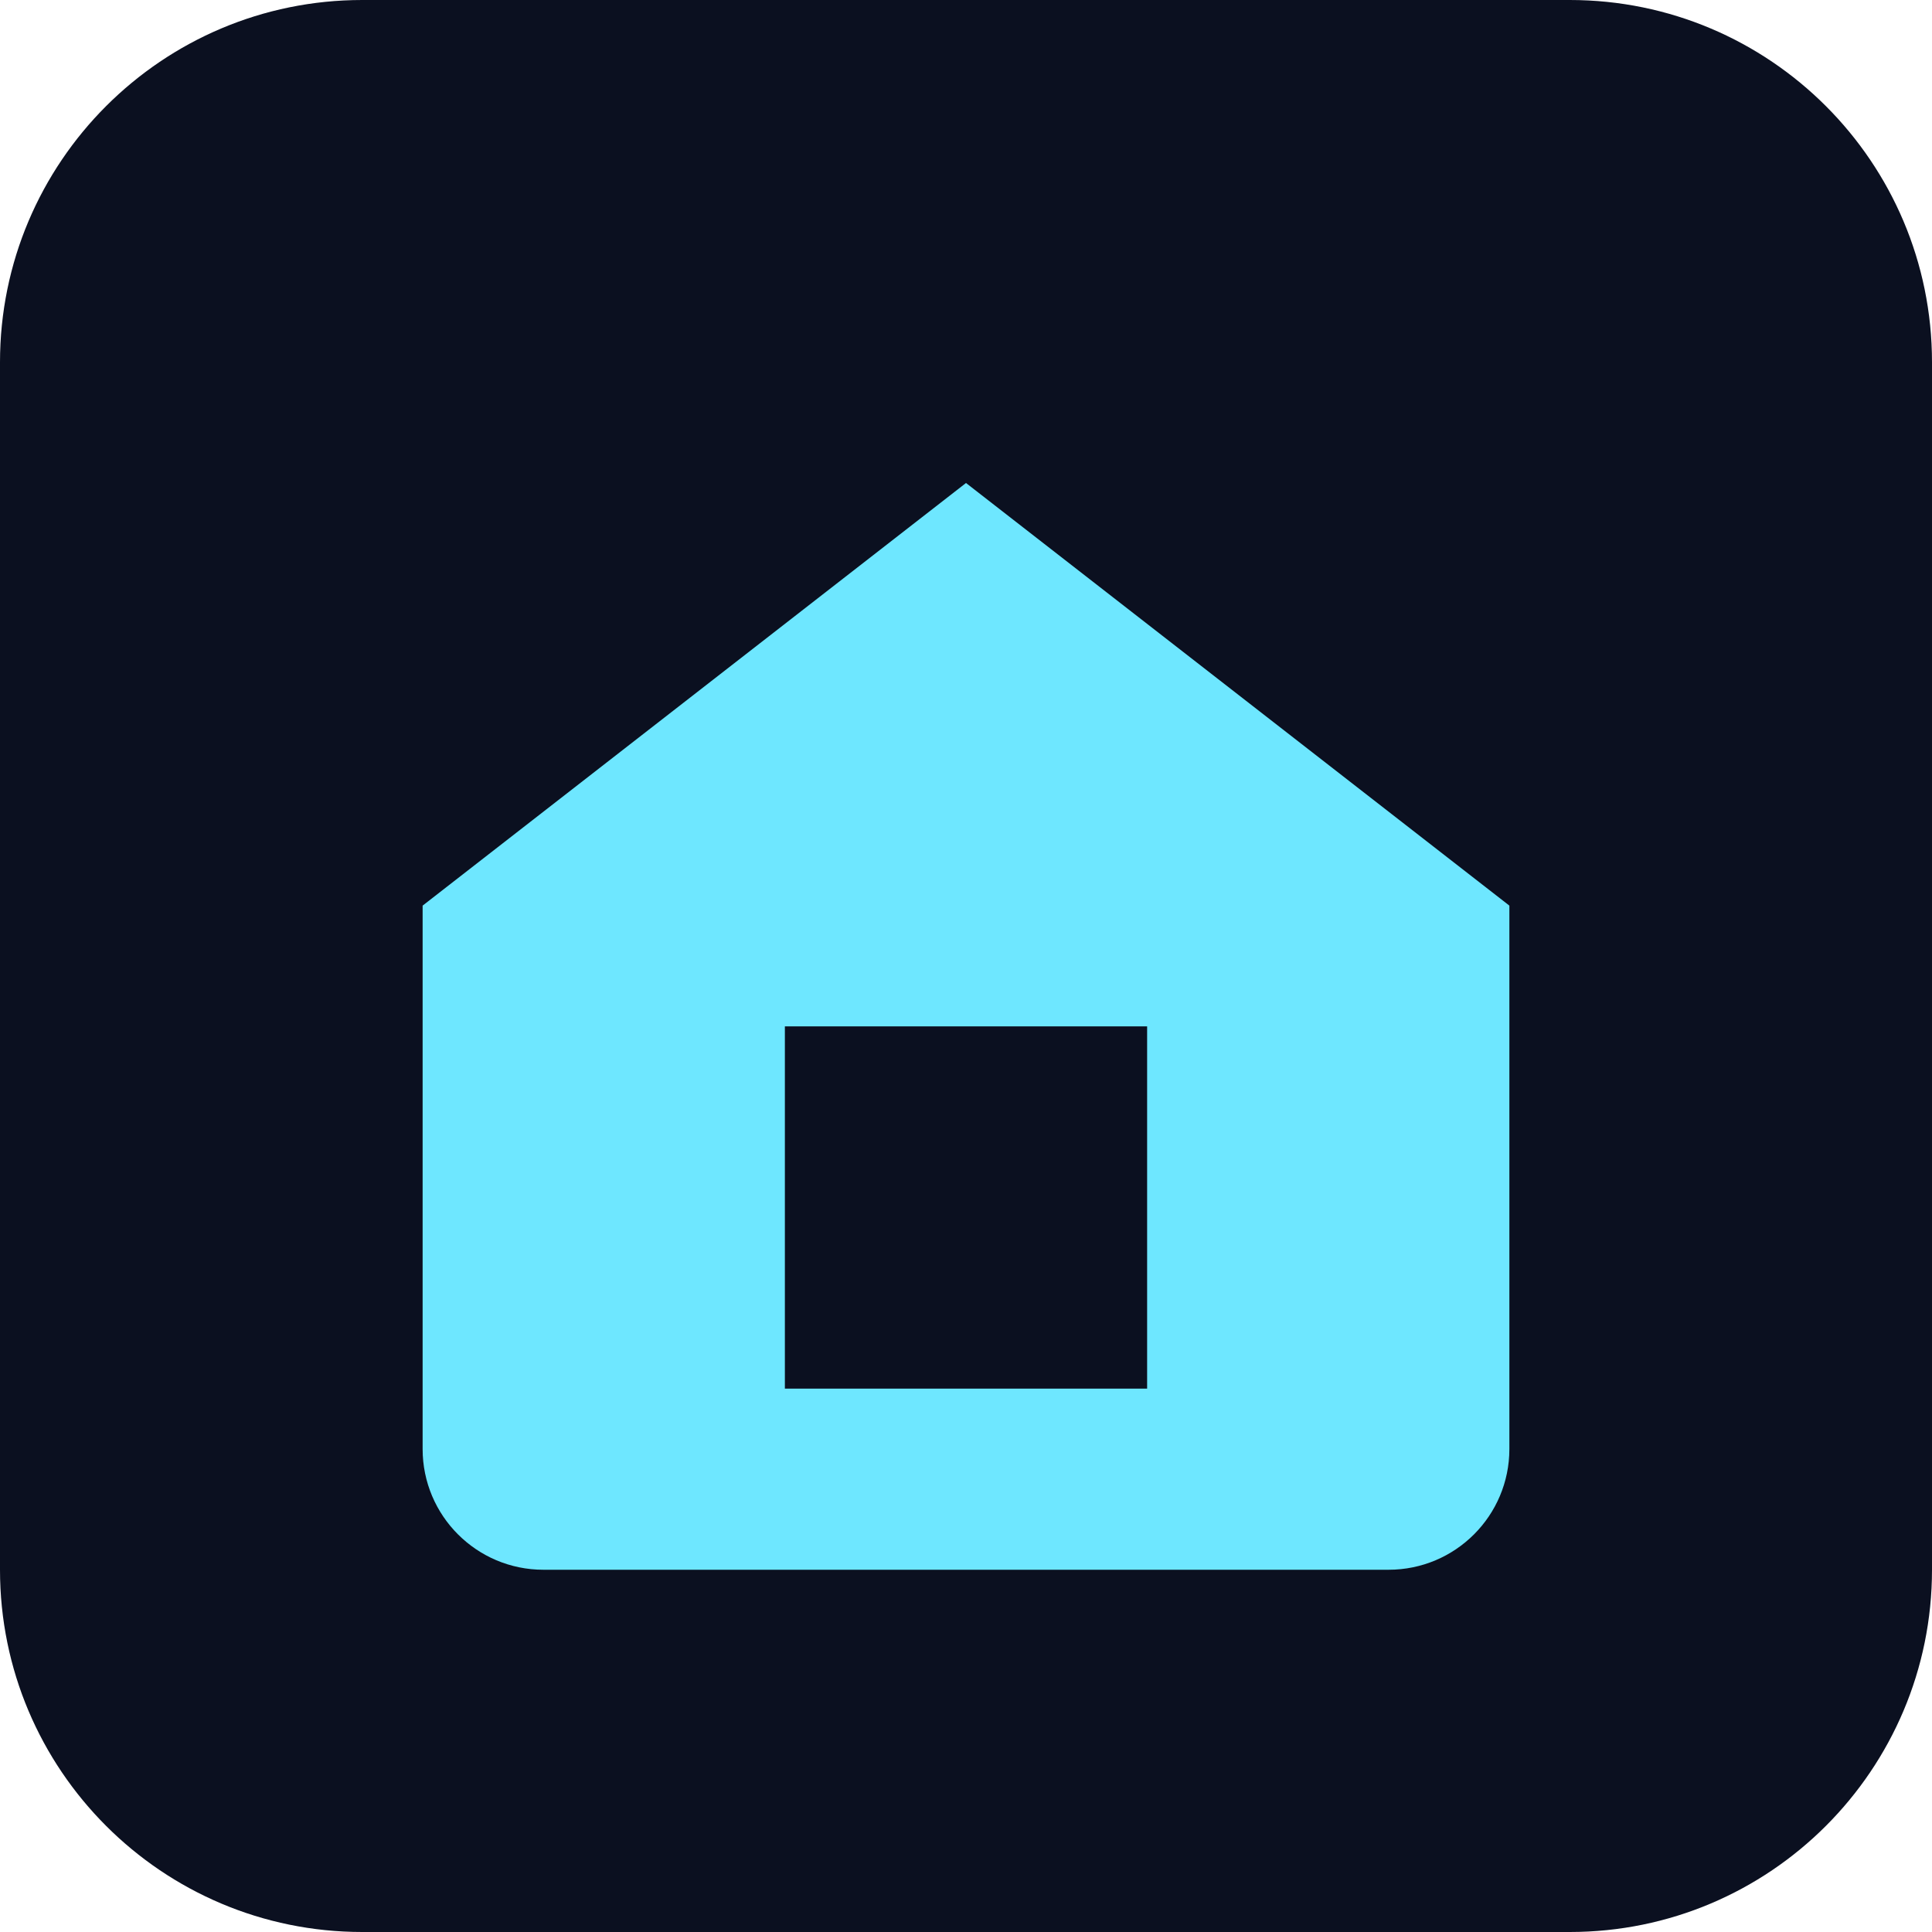
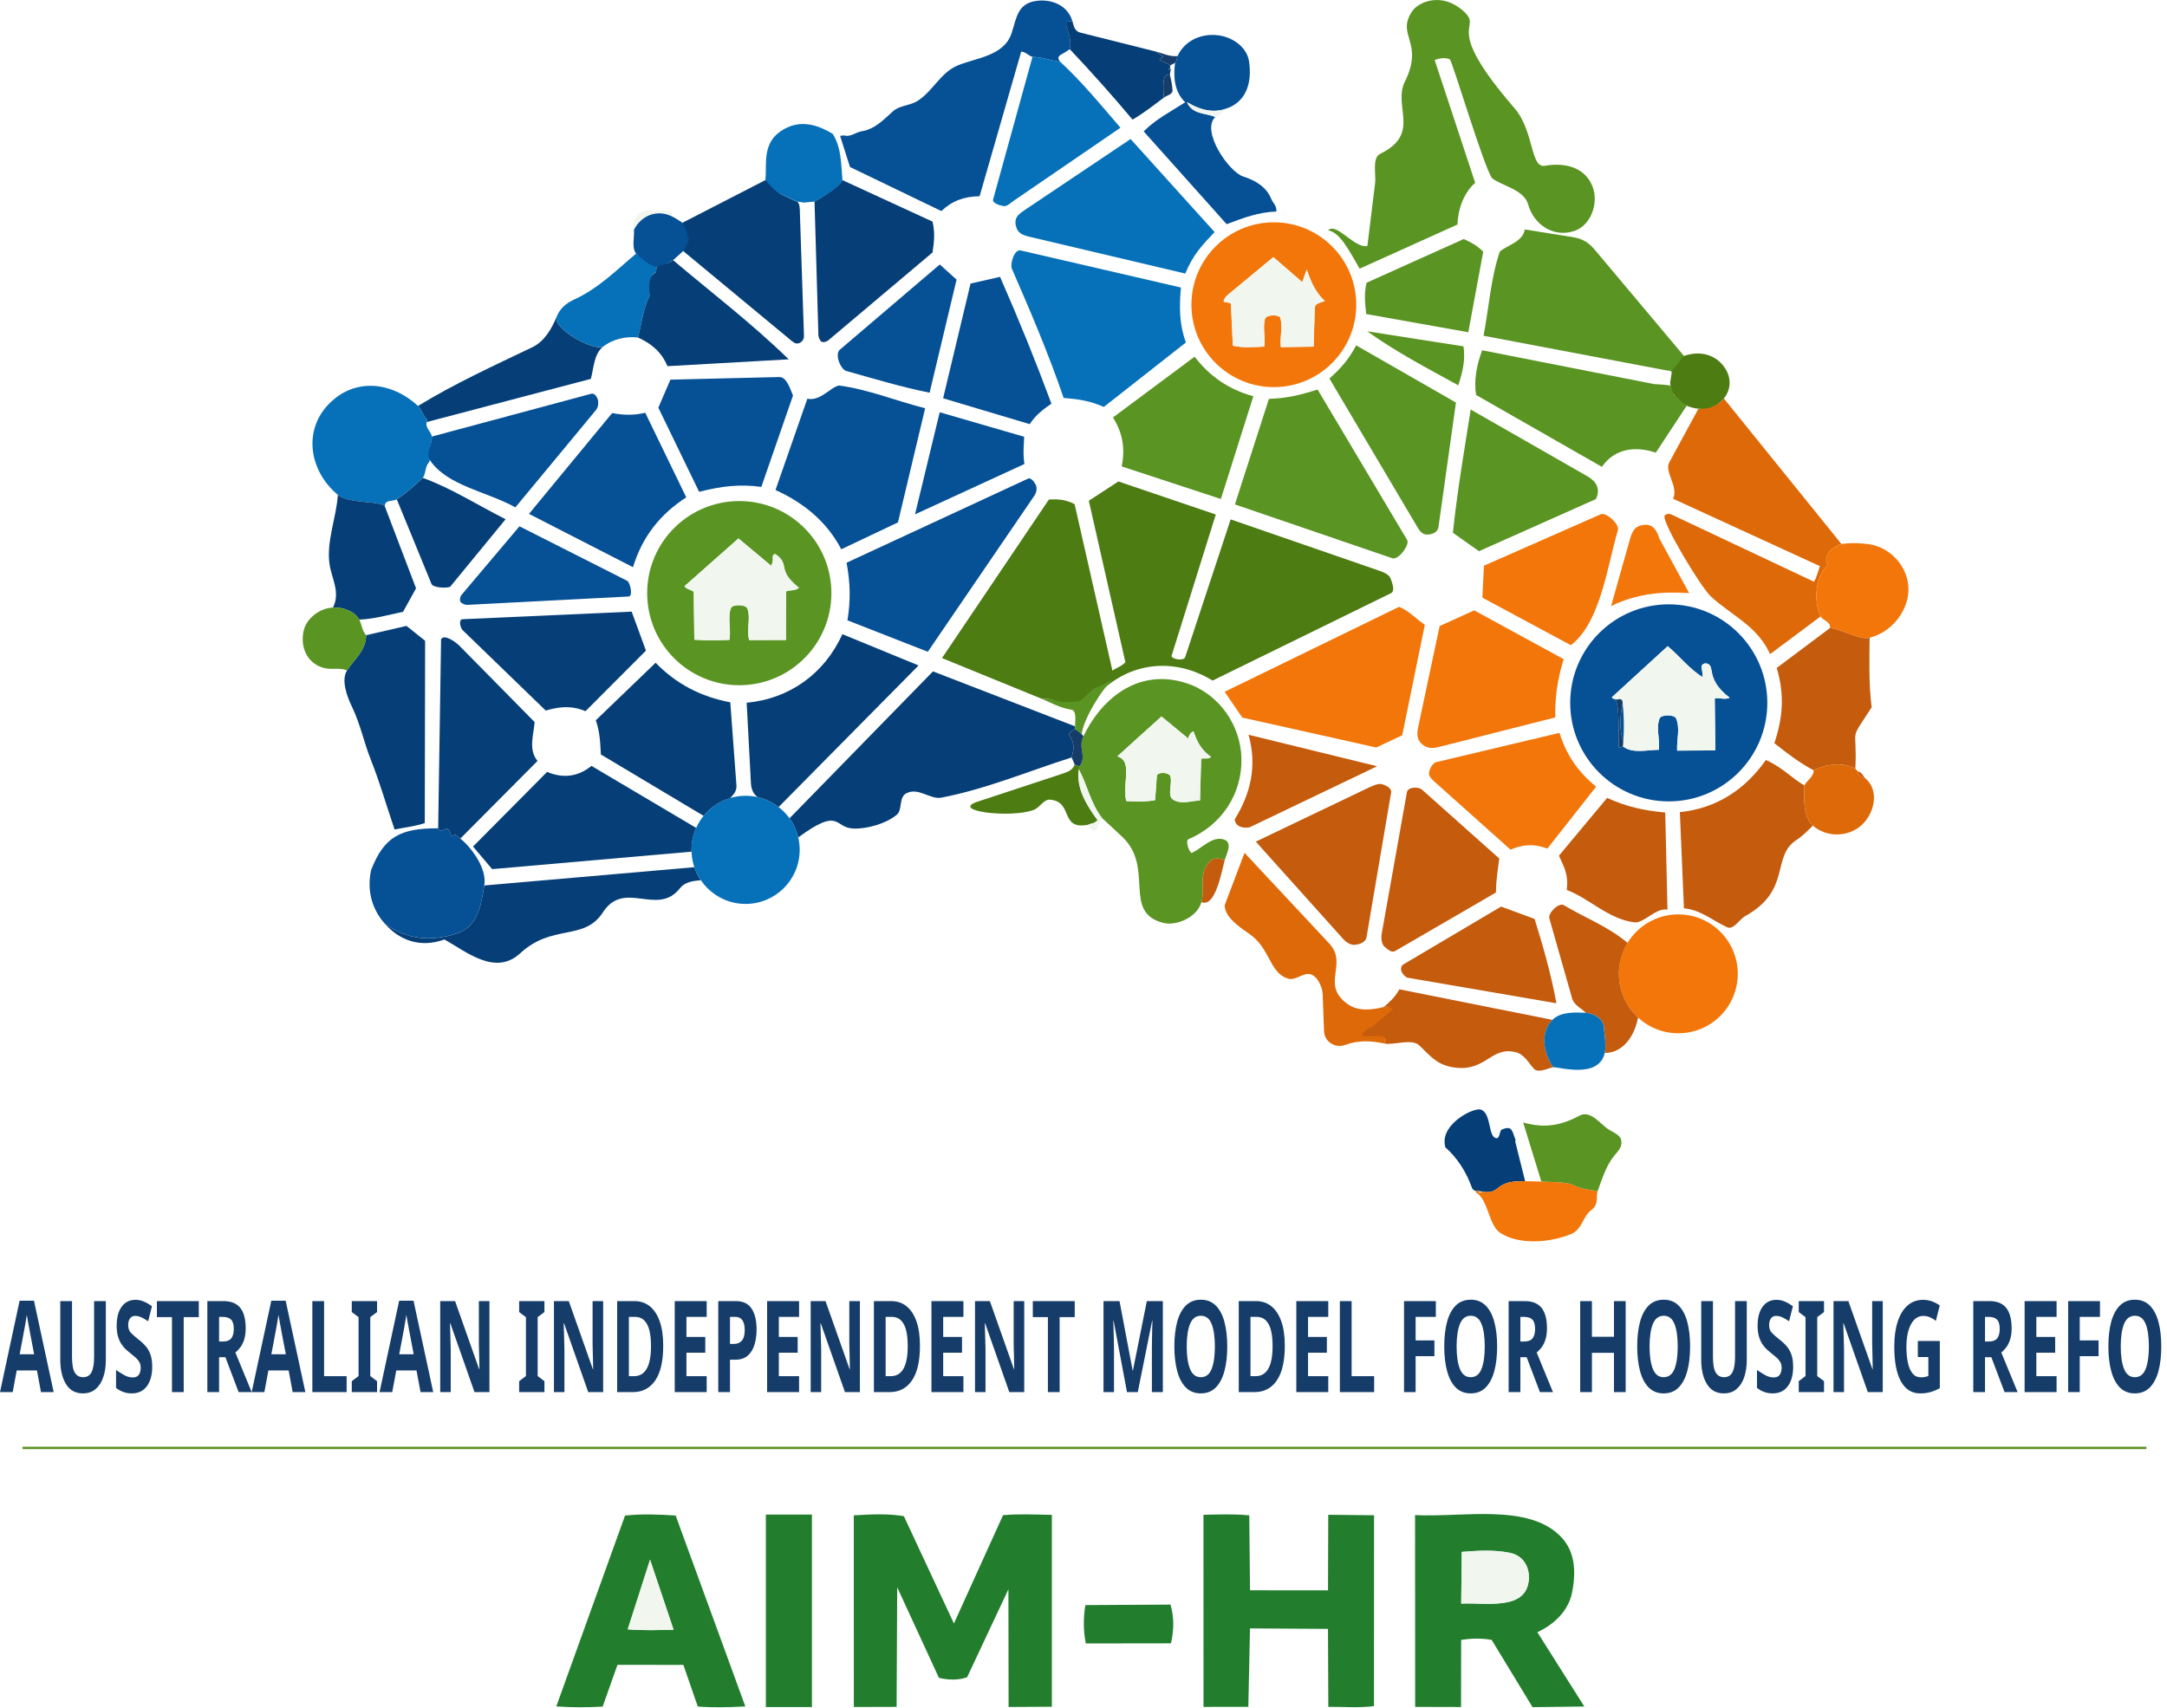
- <svg xmlns="http://www.w3.org/2000/svg" viewBox="0 0 64 64" role="img" aria-label="AIM-HR">
-   <rect width="64" height="64" rx="12" fill="#0b1020" />
-   <path d="M14 30L32 16l18 14v18a4 4 0 0 1-4 4H18a4 4 0 0 1-4-4V30z" fill="#6ee7ff" />
-   <path d="M26 46V34h12v12" fill="#0b1020" />
+ <svg xmlns="http://www.w3.org/2000/svg" id="Layer_2" data-name="Layer 2" viewBox="0 0 923.89 728.1">
+   <defs>
+     <style>
+       .cls-1 {
+         fill: #c45b0d;
+       }
+ 
+       .cls-2 {
+         fill: #065095;
+       }
+ 
+       .cls-3, .cls-4 {
+         fill: #163d69;
+       }
+ 
+       .cls-5 {
+         fill: #f1f6ef;
+       }
+ 
+       .cls-6 {
+         fill: #5a9423;
+       }
+ 
+       .cls-7 {
+         fill: #227e2d;
+       }
+ 
+       .cls-8 {
+         fill: #063f77;
+       }
+ 
+       .cls-9 {
+         fill: #fcfdfc;
+       }
+ 
+       .cls-10 {
+         fill: #0671b9;
+       }
+ 
+       .cls-11 {
+         fill: #4d7c13;
+       }
+ 
+       .cls-12 {
+         fill: #de6908;
+       }
+ 
+       .cls-13 {
+         fill: #f27609;
+       }
+ 
+       .cls-4 {
+         font-family: Poppins-SemiBold, Poppins;
+         font-size: 54.36px;
+         font-weight: 600;
+       }
+     </style>
+   </defs>
+   <g id="Layer_1-2" data-name="Layer 1">
+     <g>
+       <path class="cls-5" d="M286.1,92.12c-6.2-2.84-12.83-.13-15.83,5.95-.3-3.01.22-5.68,2.98-7.5,2.07-1.36,4.86-.87,7.99-.71l4.24.22c1.04.05.97.89.63,2.04Z" />
+       <g>
+         <g>
+           <path class="cls-6" d="M671.16,98.51c-8.78,2.93-17.21-2.64-19.65-11.34-1.8-6.4-11.26-7.92-15.34-11.15-3.35-4.13-17.09-50.35-18.06-50.74-1.84-.74-3.92-.64-6.44.33l17.27,52.36c-4.9,4.17-7.42,11.54-7.55,17.78l-41.72,18.83c-4.16-7.16-8.33-15.61-13.43-16.32,3.45-3.75,11.42,7.99,16.75,6.61l3.3-26.94c.41-3.36-1.38-10.62,2.12-12.32,17.65-8.59,5.3-20.2,10.57-30.84,8.39-16.95-3.96-19.5,3.1-29.98,2.72-4.03,12.57-8.27,21.69-.2,9.43,8.33-10.14,4.47,21.95,41.58,8.32,9.63,6.75,25.59,12.85,24.54,8.68-1.49,17.12.52,20.41,8.86,2.64,6.71-.43,16.48-7.82,18.94Z" />
+           <path class="cls-12" d="M785.14,232.05c-3.01.59-8.63,4.81-5.8,8.69-5.38,5.37-6.28,15.27-3.11,22.13l-21.56,16.09c-5.4-12.02-16.54-16.56-25.14-24.48-4.5-4.15-21.08-31.91-19.85-34.5.29-.62,1.68-1.16,2.84-.61l60.83,28.69c1.26-1.88,1.6-3.97,2.54-6.63l-62.56-28.73c2.37-5.25-3.82-11.51-1.66-15.48l12.38-22.8c3.57-.46,8.63-1.25,10.9-4.5l50.18,62.13Z" />
+           <path class="cls-6" d="M522.13,366.91c-1.95-1.02-4.76-1.19-6.2.29-5.16,5.29-2.15,12.13-3.7,17.52-1.94,6.75-10.9,10.12-16,8.91-18.15-4.34-3.67-23.65-17.88-36.87l-8.43-7.84c-4.89-6.1-6.33-14.1-9.96-20.8l.19-1.25c3.46-4.42-.74-7.68,1.78-12.91,8.31-17.27,24.38-28.97,43.9-22.61,14.1,4.59,23.18,18.13,23.45,32.13.29,15.21-8.48,28.38-22.6,34.43-1.43.61.32,5.55,1.37,5.88,4.22-1.99,8.64-7.07,13.3-5.92s1.46,6.42.77,9.04ZM500.07,340.96c3.36,2.29,8.14.51,11.55.4l.49-17.76c1.49-.48,2.74.38,4.23-.79-4.16-2.92-5.91-6.3-7.4-10.69-.49-.68-2.34,1.52-2.26,2.9l-11.5-9.47-18.79,17c6.87,2.11,1.89,11.76,3.79,19.07,4.32.27,8.26.35,12.3-.37l.74-10.34c.12-1.74,5.06-1.7,5.73.1,1.06,2.84-1.45,8.21,1.13,9.96Z" />
+           <path class="cls-6" d="M670.13,101.05c4.62.74,7,2.13,10.11,5.83l37.71,44.93c-1.51.53-.4,5.62-2.94,4.35,1.54,3.06-.61,3.12-2,4.9.04-.73.07-1.54-.25-2.26-.38-.84-1.3-.66-2.48-.88l-77.76-14.73c2.27-12.22,3.14-24.82,6.9-35.85,2.76-2.66,9.87-4.11,10.66-9.49l20.06,3.21Z" />
+           <path class="cls-1" d="M769.3,334.99c-.22,4.82-.68,13.38,3.58,17.1-2.14,2.19-4.41,4.48-7.01,6.16-10.87,7.05-1.78,21.45-22.05,32.57-1.9,1.04-4.84,5.83-7.37,4.67-6.3-2.87-11.36-7.52-18.51-8.11l-1.74-41.03c15.69-1.63,27.8-9.64,36.67-22.25,6.75,2.98,11.03,7.7,16.43,10.88Z" />
+           <path class="cls-1" d="M797.1,271.97c-.08,9.72-.41,19.57.87,29.67-10.17,15.77-5.99,7.14-6.96,26.15-5.38-2.93-12.31-1.93-17.83.68-5.7-3.01-11.05-7.05-16.69-11.52,3.65-11.02,4.42-20.58,1.01-32.1l22.68-17c4.62.2,12.52,5.21,16.92,4.13Z" />
+           <path class="cls-12" d="M595.35,428.85c5.66,4.19,6.31,1.56,10.81,5.9-4.71,4.9-10.46,1.98-16.53,4.09l16.88,2.31c-9.07,2.87-13.34-1.79-21.89-1.53-1.03.03-2.76,2.41-2.96,2.17-.71-.89,12.37-2.82,8.45,3.22-5.45-1.18-10.86-1.49-16.49.58-4.4,1.62-8.96-1.31-9.12-5.83l-.59-15.78c-.12-3.32-2.62-8.76-6.27-8.62-3.08.12-5.54,2.9-8.54,1.96-8.06-2.52-7.32-12.77-16.51-19.09-3.77-2.6-10.46-7.05-10.45-12.17l8.46-22.36,36.07,38.62c8.29,8.88-3.77,17.31,7.71,25.76,4.56,3.36,10.48,2.67,15.77,1.33" />
+           <path class="cls-1" d="M593.97,430.37c-1.24-.33-1.08-1.46-4.03-.9,2.3-2.01,4.68-3.93,6.69-7.57l65.25,13.04c-5.46,5.61-3.74,14.14.31,20.2-2.01.29-6.14,2.6-8.1.77-2.44-2.65-4.21-6.25-7.78-7.16-10.96-2.8-12.85,8.99-27.32,6.32-6.54-1.21-9.17-4.72-13.88-9.25-3.2-3.08-11,.05-14.99-.81,3.92-6.04-11.28-.99-9.05-4.37.17-.26,2.77-2.56,3.8-2.59" />
+           <path class="cls-1" d="M589.71,434.99c4.28-1.86,7.71-3.81,11.29-6.14" />
+           <path class="cls-13" d="M785.14,232.05c3.17-.62,7.34-.48,11.13-.05,9.94,1.11,17.92,10.37,17.37,20.28-.48,8.69-7.33,17.42-16.54,19.69-4.4,1.08-12.3-3.92-16.92-4.13.55-2.7-3.34-3.42-3.94-4.97-3.17-6.85-2.27-16.75,3.11-22.13-2.84-3.89,2.79-8.1,5.8-8.69Z" />
+           <path class="cls-12" d="M791,327.79c.24.32.89.84,1.02,1.22.51,1.53,1.6,2.76,3.3,2.96,6.1,5.15,3.87,15.09-1.82,20.08s-14.74,5.16-20.62.04c-4.26-3.72-3.8-12.28-3.58-17.1.67-1.87,4.28-3.87,3.87-6.52,5.53-2.61,12.45-3.61,17.83-.68Z" />
+           <path class="cls-11" d="M460.16,326.88l-.19,1.25c-1.21,7.78,3.07,14.99,7.98,21.65-1.52,1.65-2.98,1.36-3.9,1.91-12.46,2.52-6.21-9.8-16.33-10.66-2.78-.24-4.36,3.41-7.11,4.41-9.88,3.6-35.81.39-23.83-3.56l36.9-12.17c2.17-.72,3.85-1.73,4.48-3.65l2,.82Z" />
+           <path class="cls-11" d="M712.75,158.8c.21-1.6,2.37-3.13,3.25-4.48.66-1.01,1.19-2.25,1.94-2.51,5.53-1.96,11.47-1.32,15.75,2.99,9.83,10.21-1.47,23.88-14.57,18.22-1-.43-3.01-1.44-3.39-2.28-.3-.67-.96-1-1.38-1.61-2.02-3.01-.08,1.18-2.02-3.03l-.26-3.05" />
+           <path class="cls-5" d="M469.93,348.93c-1.18,1.18-1.36,2.84-2.22,4.78-.33.73-2.22.51-2.66-.05-.38-.48-.65-1.2-1-1.97.92-.55,2.38-.26,3.9-1.91-4.91-6.66-9.19-13.88-7.98-21.65,3.63,6.7,5.06,14.7,9.96,20.8Z" />
+           <path class="cls-1" d="M795.32,331.97c-1.69-.2-2.79-1.43-3.3-2.96,1.8.09,2.21,2.04,3.3,2.96Z" />
+           <path class="cls-11" d="M470.04,294.19l-1.73-1.28.05-.8c3-3.33,4.88-3.18,5.92-6.15,1.66-1.14,3.64-1.64,5.53-3.54l-15.6-68.87,12.61-8.23,41.53,14.1-18.91,60.45c.53,1.32,5.27,2.14,5.87.32l19.38-58.69,62.93,21.75c2.29.79,4.67,1.71,5.28,3.52.49,1.47,2.12,5.23.13,6.2l-76.05,37.27c-15.61-9.58-33.75-8.17-46.94,3.94Z" />
+           <path class="cls-2" d="M753.49,299.74c0,23.21-18.81,42.02-42.02,42.02s-42.02-18.81-42.02-42.02,18.81-42.02,42.02-42.02,42.02,18.81,42.02,42.02ZM690.15,298.14l-1.65.83c2.17-1.09,1.52,17.81,1.67,19.83.79.06,1.33-.28,1.77-.49,4,3.18,10.36,1.5,15.35,1.43.34-4.93-1.28-9.66.3-13.4.7-1.67,6.24-1.67,6.99.02,1.84,4.16.22,9.15.46,13.75l16.29-.09-.26-22.13c2.23-.49,3.99.67,6.37-.31-10.9-8.39-5.64-13.86-9.99-14.65-.86-.16-2.08.55-2.03,1.49.05,1.1.57,2.12.45,4.35-5.47-3.41-9.3-8.45-14.85-13.21l-23.72,21.72c-.41.69,2.14,1.21,2.85.87Z" />
+           <path class="cls-13" d="M586.76,318.78l-57.14-12.77-7.5-11,74.38-36.23c4.27,1.77,6.82,4.82,10.97,7.67l-9.64,47.11-11.07,5.22Z" />
+           <path class="cls-6" d="M593.68,238.09l-67.18-22.97,14.49-45.01c7.53-.25,13.42-1.65,20.76-3.99l38.19,64.17c1.21,2.03-3.78,8.65-6.26,7.8Z" />
+           <path class="cls-13" d="M578.24,129.95c0,19.41-15.73,35.14-35.14,35.14s-35.14-15.73-35.14-35.14,15.73-35.14,35.14-35.14,35.14,15.73,35.14,35.14ZM546.09,148.04l13.96-.21.5-16.41c.06-2.04,2.4-2.39,4.28-3.02-3.89-3.68-5.84-7.95-7.72-13.45l-1.89,5.37-12.34-10.67-19.76,16.38c-.76.63-1.23,1.83-1.46,2.39s3.1.54,3.13,1.14l.83,17.87c4.31,1,8.95.57,13.34.4.69-4.01-.72-7.94.37-11.88.49-1.78,6.18-1.99,6.6-.23.99,4.23-.35,8.3.16,12.32Z" />
+           <path class="cls-6" d="M708.25,163.99c1.15.07,3.38.3,3.82.42,2.26,4.91.39,3.08,3.61,5.52,1.11,1.59,2.26,2.02,3.44,3.09l-13.18,20.02c-8.68-2.9-17.51-1.86-22.99,6.05l-53.64-30.66c-.96-6.35.24-12.75,2.61-19.05l73.26,14.41" />
+           <path class="cls-13" d="M613.1,318.64c-3.11.79-5.18.14-6.82-1.27-1.96-1.69-2.33-4.03-1.72-6.9l9.22-43.48,14.74-6.69,38.13,20.8c-2.58,8.53-3.74,16.02-3.56,24.85l-49.98,12.69Z" />
+           <path class="cls-6" d="M613.3,224.64c-.39,2.79-3.25,3.29-4.78,3.34-2,.07-3.13-1.34-4.32-3.35l-37.41-63.2c4.92-4.39,8.35-8.27,11.4-14.15l42.55,24.4-7.44,52.97Z" />
+           <path class="cls-6" d="M520.51,212.79l-42.29-13.87c1.54-7.72.49-14.16-3.71-20.89l34.81-25.92c6.4,8.34,14.4,13.95,25.04,16.88l-13.84,43.81Z" />
+           <path class="cls-13" d="M659.72,361.88c-5.85-2.18-10.38-1.8-15.72.46l-32.34-28.92c-1.33-1.19-2.56-2.42-2.41-3.81.14-1.28,1.24-4.15,3.19-4.61l52.41-12.46c3.14,9.64,7.8,16.48,15.65,22.94l-20.79,26.41Z" />
+           <path class="cls-1" d="M582.62,399.61c-.45,2.67-3.69,3.21-5.15,3.32-1.56.11-3.39-.9-4.85-2.53l-37.22-41.48,48.54-23.22c1.76-.84,3.83-1.63,5.23-1.28,1.22.3,4.27,1.55,3.92,3.59l-10.47,61.61Z" />
+           <path class="cls-6" d="M680.43,212.83l-49.88,22.23-11.11-7.85c1.87-17.91,4.76-34.59,7.59-52.56l49.74,28.46c3.59,2.06,5.8,5.2,3.65,9.72Z" />
+           <path class="cls-1" d="M637.77,380.62l-42.99,24.97c-1.59.92-3.37-1-4.32-1.69-1.38-1.01-1.74-3.7-1.37-5.75l10.75-60.33c.4-2.23,4.89-2.44,6.43-1.06l32.92,29.35c-.61,4.85-1.31,8.83-1.42,14.51Z" />
+           <circle class="cls-13" cx="715.54" cy="415.3" r="25.35" />
+           <path class="cls-13" d="M669.73,275.15l-37.72-20.27.66-13.63,49.86-21.96c2.39-.81,7.74,4.07,7.3,6.6-4.48,15.07-7.4,39.57-20.1,49.26Z" />
+           <path class="cls-1" d="M696.87,393.35c-11.05-1.32-19.25-10.21-28.92-13.83.86-6.22-1.02-9.73-3.31-14.59l20.55-24.66c7.89,3.65,15.57,5.42,24.77,6.23l.96,41.43c-5-.9-9.96,5.82-14.05,5.42Z" />
+           <path class="cls-1" d="M663.58,427.86l-63.31-10.88c-1.21-.21-2.16-1.69-2.55-2.28-.49-.74-.72-2.64.59-3.41l41.67-24.67,14.29,5.28c3.61,11.7,6.84,22.72,9.31,35.96Z" />
+           <path class="cls-6" d="M625.99,141.69l-43.49-7.76c-.6-4.74-.94-8.93.12-13.35l41.42-18.64c3.24,1.44,5.72,2.81,8.33,5.38l-6.37,34.36Z" />
+           <path class="cls-1" d="M693.91,402.1c-6.3,10.32-4.43,23.66,4.47,31.85-1.49,7.78-6.18,14.98-14.19,15.12.72-3.12-.09-7.4-.35-10.94-.29-3.89-4.64-6.07-7.76-6.21-1.67-1.85-4.97-3.16-5.8-6.1l-9.74-34.23c-.62-2.19,4.07-6.84,6.2-5.56,9.11,5.45,18.84,9.06,27.18,16.07Z" />
+           <path class="cls-1" d="M587.14,326.77l-54.37,26.04c-2.94.61-6.1-.37-6.36-3.35,6.81-11.05,9.62-22.86,5.9-36.11l54.83,13.43Z" />
+           <path class="cls-13" d="M720.16,252.94c-11.75-.79-22.19.19-33.27,5.51l7.82-27.79c1.12-3.98,2.09-6.33,6.06-6.81,3.74-.45,5.5,1.94,6.71,5.86l12.68,23.23Z" />
+           <path class="cls-10" d="M676.06,431.92c3.12.14,7.47,2.32,7.76,6.21.26,3.54,1.07,7.82.35,10.94-2.61,11.32-19.93,5.77-21.99,6.07-4.05-6.06-5.77-14.59-.31-20.2,3.46-3.56,9.73-3.22,14.18-3.02Z" />
+           <path class="cls-6" d="M623.97,147.71c.81,6.07-.34,10.83-2.25,16.6-13.17-7.27-26.09-13.93-38.81-23.02l41.06,6.42Z" />
+           <path class="cls-1" d="M522.13,366.91c-1.33,5.03-4.04,20.29-9.9,17.82,1.55-5.4-1.46-12.23,3.7-17.52,1.44-1.48,4.24-1.32,6.2-.29Z" />
+           <circle class="cls-9" cx="547.1" cy="90.98" r="1.09" />
+           <path class="cls-5" d="M500.07,340.96c-2.58-1.75-.07-7.12-1.13-9.96-.67-1.8-5.6-1.84-5.73-.1l-.74,10.34c-4.05.71-7.98.64-12.3.37-1.9-7.31,3.07-16.96-3.79-19.07l18.79-17,11.5,9.47c-.08-1.38,1.78-3.58,2.26-2.9,1.49,4.39,3.24,7.78,7.4,10.69-1.49,1.16-2.74.31-4.23.79l-.49,17.76c-3.41.12-8.18,1.89-11.55-.4Z" />
+           <circle class="cls-9" cx="706.6" cy="440.48" r=".42" />
+           <path class="cls-5" d="M691.93,318.31l.17-2.33c.38-5.33.26-10.74-.28-16.08-.05-.53.02-1.27-.54-1.52-.31-.14-.88-.36-1.13-.24-.71.34-3.26-.18-2.85-.87l23.72-21.72c5.55,4.76,9.37,9.8,14.85,13.21.12-2.24-.4-3.25-.45-4.35-.05-.93,1.17-1.65,2.03-1.49,4.35.79-.92,6.26,9.99,14.65-2.38.98-4.14-.18-6.37.31l.26,22.13-16.29.09c-.24-4.59,1.37-9.59-.46-13.75-.75-1.69-6.29-1.68-6.99-.02-1.58,3.74.04,8.47-.3,13.4-4.99.06-11.34,1.74-15.35-1.43Z" />
+           <path class="cls-3" d="M691.82,299.9c-1.05,5.1-1.67,11.23.28,16.08l-.17,2.33c-.44.21-.98.55-1.77.49-.15-2.02.5-20.92-1.67-19.83l1.65-.83c.26-.12.83.1,1.13.24.57.25.49.99.54,1.52Z" />
+           <g>
+             <path class="cls-8" d="M458.33,309.73v1.2c-6.29,3.34,1.8,2.41-1.48,12.1-18.28,5.79-36.28,13.42-55.47,17.13-4.79.92-9.73-4.46-14.86-1.91-3.51,1.74-1.64,7.03-4.14,9.16-4.42,3.77-12.87,6.24-18.71,5.93-8.19-.44-5.42-9.36-23.36,3.8-.69-2.94-1.95-5.71-3.71-8.16l61.17-62.66,60.54,23.42Z" />
+             <path class="cls-2" d="M457.23,9.05c-6.23-.55.42,4.41-1.12,11.93-1.22.73-2.31,1.58-3.5,2.16-1.5.74-1.85,1.87-.56,3.24-4-.52-7.81-2.09-11.86-2.12-1.69-.49-2.87-2.15-4.8-2.26l-17.74,61.68c-6.64.12-11.71,1.95-16.3,6.33l-38.97-18.79-4.23-13.37c.48.25,1.24-.25,1.76-.09,2.7.8,4.97-1.37,7.34-1.75,5.56-.88,9.13-4.61,13.47-8.56,2.72-2.49,7.17-2.37,10.38-4.36,6.46-4,9.86-12.02,16.95-15.07,7.83-3.37,19.87-3.95,23.21-13.79,2.16-6.36,2.38-12.84,10.8-13.88,6.27-.78,13.18,1.86,15.17,8.73Z" />
+             <path class="cls-8" d="M326.32,76.79c3.31.86,3.95,4.98,7.54,6.45,1.95.8,4.23,2.17,5.82,2.67,1.42.44,1.31,3.54,1.36,5.16l1.73,52.15c.05,1.5-.83,2.54-1.87,3.03s-2.05.23-3.22-.74l-46.38-38.43c.41-1.6-.67-3.08,1.29-3.96-4.44-1.82-1.59-4.66-1.64-8.12l35.37-18.19Z" />
+             <path class="cls-8" d="M158.1,323.98c-2.94-7.31-4.37-15-8.18-22.88-1.92-3.99-4.58-11.09-1.97-15.17,3.22-5.03,8.11-8.51,8.13-15.04l17.21-3.97,7.96,6.35-.15,77.75c-4.43,1.45-8.24,1.8-12.88,2.71-3.59-10.45-6.29-20.19-10.13-29.73Z" />
+             <path class="cls-2" d="M524.11,45.82c-5.96,2.64-11.78,1.47-18.04-2.25,2.32,5.37,7.88,4.5,12.06,6.33-6.25,5.89,5.78,23.39,11.83,25.34,5.49,1.77,10.05,4.56,12.13,9.79.6,1.52,2.23,2.47,2.09,5.18-7.56.23-13.85,2.64-21.21,5.39l-35.38-39.58c5.39-5.32,11.25-8.24,17.72-12.4-4.74-4.56-5.08-10.93-4.32-16.89.69-.68.69-2,1.07-2.84,2.85-6.23,9.39-9.49,16.49-8.93,6.24.49,13.01,4.68,13.98,11.29,1.26,8.59-.94,16.32-8.42,19.57Z" />
+             <path class="cls-8" d="M296.04,369.82c.66,1.96,1.59,3.83,2.75,5.54-3.55.33-6.87.85-8.85,3.39-9.64,12.37-23.74-3.85-32.88,10.31-8.02,12.43-21.57,4.78-35.25,17.46-10.55,9.77-22.75-.47-32.31-5.87-10.3,3.7-19.05.44-25.43-6.72,9.18,6.69,19.49,7.84,30.89,4.09,8.96-2.95,10.18-12.57,11.52-20.4l89.56-7.8Z" />
+             <path class="cls-10" d="M178.23,173.11c.7.64,1.21,1.73,1.56,2.35.38.67.95,1.84,1.47,2.56.58.8,1.07.68.67,1.97-.74,2.39,1.9,4.16,2.19,6.18.1,2.92-1.82,6.33-.99,8.91.28.89.08,1.81-.55,2.5-1.3,1.44-1.13,4.99-2.38,6.2-3.44,3.32-7.05,6.56-11.06,9.16-1.58,1.03-5.16-.05-5.06,3.07-.96-2.51-15.38-1.07-20.07-4.99-12.06-10.08-14.86-27.13-4.04-38.5s26.55-10.09,38.24.59Z" />
+             <path class="cls-2" d="M186.81,353.24c.3.64.66,1.03,1.12,1.04.74.02,2.11-.99,2.84-.79,1.33.37,1.07,2.48,1.82,3.31.9-.81,1.41-.96,1.81-.65l1.86,1.48c4.56,3.61,11.47,12.68,10.22,19.98-1.34,7.84-2.56,17.46-11.52,20.4-11.4,3.75-21.71,2.6-30.89-4.09-5.62-6.31-7.69-14.39-5.85-22.86,5.47-14.2,12.53-17.9,28.6-17.82Z" />
+             <circle class="cls-10" cx="317.88" cy="362.43" r="23.06" />
+             <path class="cls-8" d="M164.1,216.01l13.28,34.89-5.55,10.02c-6.49,1.36-12.52,3.1-18.67,3.33-1.94-3.56-6.98-5.36-11.18-5.18,3.24-6.53-.59-12.29-1.49-18.5-1.41-9.75,2.98-19.99,3.54-29.55,4.68,3.91,19.11,2.48,20.07,4.99Z" />
+             <path class="cls-8" d="M256.99,147.97c-3.7,2.99-3.8,8.74-5.08,13.6l-69.97,18.42c.4-1.29-.09-1.17-.67-1.97-.52-.72-1.09-1.89-1.47-2.56-.35-.62-.86-1.71-1.56-2.35,15.45-9.46,32.04-17.04,48.76-25.05,5.19-2.49,8.31-8.07,10.23-12.8-.94,5.21,14.98,14.06,19.76,12.71Z" />
+             <path class="cls-10" d="M279.97,113.89l-.33,2.21c-3.58,1.36-1.2,7.08-2.59,9.84-2.82,5.62-3.49,11.86-5.02,17.99-5.12-.59-10.83.63-15.04,4.03-4.78,1.35-20.7-7.5-19.76-12.71,1.43-3.5,3.75-5.76,7.59-7.52,10.32-4.73,18.06-12.58,26.39-19.59,2.53,2.24,7.21,2.31,8.77,5.75Z" />
+             <path class="cls-8" d="M457.23,9.05c.46,1.59.79,4.21,3.24,4.82l32.47,8.16c.43.39,1.86,1.4,2.86,1.91.56.28-2.05,1.26-1.26,1.72,1.9,1.12,3.55,1.32,4.34,2.39v.84c-.91.41-.78,1.13.21,1.01l-.33,1.91c-4.02-.5-2.45,7.36-2.7,9.93-4.2,3.17-8.39,6.44-13.2,9.27-9.1-10.82-17.76-20.51-26.77-30.04,1.54-7.52-5.11-12.48,1.12-11.93Z" />
+             <path class="cls-10" d="M339.67,85.91c-1.59-.65-3.87-1.87-5.82-2.67-3.58-1.47-5.13-3.94-7.54-6.45.84-7.13-2.11-17.29,9.63-22.54,6.75-3.01,13.49-.57,19.12,2.85,3.74,6.18,3.5,12.73,4.12,19.72-2.02,3.96-7.55,6.52-11.91,9.15l-4.52.43" />
+             <path class="cls-6" d="M141.99,259.07c4.2-.19,9.24,1.61,11.18,5.18,1.13,2.08,1.19,4.82,2.92,6.64-.02,6.53-4.92,10.01-8.13,15.04-3.18-1.44-6.86-.01-10.62-1.28-6.57-2.22-9.44-8.82-7.86-15.76,1.11-4.88,6.52-9.55,12.51-9.81Z" />
+             <path class="cls-2" d="M286.98,110.94c-2.08,1.26-3.24,1.86-7.01,2.95-4.05-1.09-6.24-3.5-8.77-5.75-1.99-2.52-.65-7.22-.93-10.08,3-6.07,9.63-8.79,15.83-5.95,1.71.78,3.29,1.82,4.84,2.87,1.64,3.08,1.9,3.58,2.72,7.46-1.2,2.11-1.08,3.14-2.38,4.62" />
+             <path class="cls-3" d="M458.34,310.93c1.04.58,1.99,1.31,2.84,2.14l.77.89c-2.52,5.24,1.68,8.49-1.78,12.91l-2-.82c-.38-1.03-.82-2.04-1.32-3.02,3.28-9.69-4.81-8.76,1.49-12.1Z" />
+             <path class="cls-5" d="M524.11,45.82c-2.09.91-3.66,3.39-5.98,4.08-4.17-1.83-9.74-.95-12.06-6.33,6.26,3.72,12.08,4.89,18.04,2.25Z" />
+             <path class="cls-3" d="M502.07,23.89c-.38.83-.38,2.16-1.07,2.84-.55.54-1.62.64-2.1,1.33-.8-1.07-2.44-1.27-4.34-2.39-.79-.47,1.82-1.44,1.26-1.72-1-.51-2.44-1.53-2.86-1.91,3.01.76,5.88,2.25,9.12,1.86Z" />
+             <path class="cls-11" d="M461.03,299.93c-11.51,1.21-9.07-2.16-16.98-1.95l-42.44-17.34,45.57-67.6c4.06-.31,7.58.14,10.97,1.96l16.12,70.97c.38,2.57-2.83,3.71-13.25,13.96Z" />
+             <path class="cls-6" d="M354.46,252.95c0,21.69-17.58,39.27-39.27,39.27s-39.27-17.58-39.27-39.27,17.58-39.27,39.27-39.27,39.27,17.58,39.27,39.27ZM319.4,272.96l15.67-.03.03-20.69c1.92-.86,3.45-.02,5.55-1.55-9.69-7.82-3.64-9.51-9.64-14.11-1-.77-1.63.32-1.54,1.17.13,1.19,0,1.99-.65,3.54l-13.98-11.67-23.01,20.36c.99,1.47,2.6,1.35,3.94,2.38l.26,20.44c5.17.35,9.99.32,14.95.07.82-4.45-.85-9.44.63-13.51.63-1.73,6.27-1.65,6.98.08,1.65,3.99-.45,8.87.82,13.51Z" />
+             <path class="cls-10" d="M470.61,173.54c-6.19-2.72-11.02-3.32-17.14-3.84-6.42-18.87-14.22-37.1-22.05-55.06-.88-2.01.98-8.48,3.75-7.84l68.31,15.82c-.74,8.61-.7,15.62,2.11,23.45l-34.97,27.47Z" />
+             <path class="cls-2" d="M358.68,234.25c-6.1-11.64-15.77-19.7-28.05-25.28l13.58-38.94c5.57,1.21,9.88-4.98,13.51-5.63,12.58,1.68,23.97,6.48,36.71,9.71l-11.59,48.67-24.16,11.46Z" />
+             <path class="cls-2" d="M395.55,277.95l-34.24-13.4c1.36-8.37,1.26-15.9-.38-24.57l77.32-35.84c1.4-.65,2.7,1.54,3.18,2.32.7,1.13.73,2.94-.24,4.64l-45.63,66.86Z" />
+             <path class="cls-10" d="M505.35,116.66l-66.31-15.66c-3.38-.8-5.31-1.66-5.97-4.92-.71-3.54,1.38-4.88,4.4-6.91l44.55-29.88,35.82,39.68c-5.29,5.56-9.39,9.91-12.49,17.69Z" />
+             <path class="cls-8" d="M296.81,353.07c-1.41,3.18-2.09,6.65-1.97,10.13l-85.02,7.45-8.15-9.63,31.59-31.84c6.55,2.78,12.99,2.26,18.91-2.56l44.64,26.45Z" />
+             <path class="cls-8" d="M331.96,344.17c-2.63-2.03-5.67-3.47-8.91-4.21-1.85-1.25-2.77-3.4-2.9-5.98l-1.81-34.29c18.08-1.66,33.11-12.23,40.8-29.24l32.49,13.34-59.67,60.38Z" />
+             <path class="cls-8" d="M311.29,340.34c-4.45,1.33-8.4,3.97-11.32,7.58l-43.79-26.16c-.3-5.25-.43-9.63-2.16-14.59l25.5-24.53c8.79,9.07,19.31,14.48,31.83,16.87l2.64,35.53c.17,2.28-1.37,4.02-2.7,5.3Z" />
+             <path class="cls-2" d="M292.58,212.12c-11.26,7.22-18.86,17.04-22.7,29.77l-44.35-22.74,35.46-42.99c5.11.95,9.28.99,14.11-.13l17.49,36.09Z" />
+             <path class="cls-8" d="M196.26,357.63l-1.86-1.48c-.39-.31-.91-.16-1.81.65-.75-.83-.49-2.94-1.82-3.31-.72-.2-2.1.81-2.84.79-.46-.01-.82-.4-1.12-1.04l1.24-80.62c1.25-2.39,6.19,1.12,7.79,2.74l32.1,32.57c-.35,5.16-2.83,11.72,1.23,16.58l-32.9,33.11Z" />
+             <path class="cls-8" d="M359.19,76.82l38.38,17.68c1.09,4.53.75,8.54,0,13.17l-44.42,37.46c-1,.84-2.61.97-3.12.42-.42-.45-1.08-1.58-1.11-2.64l-1.65-56.93c4.35-2.63,9.89-5.52,11.91-9.15Z" />
+             <path class="cls-8" d="M249.63,303.29c-6.21-2.57-11.29-1.89-16.96-.26l-35.41-34.28c-.92-.89-1.97-4.59,0-4.68l72.05-3.23,6.09,16.62-25.77,25.83Z" />
+             <path class="cls-2" d="M324.57,207.65c-9.05-1.31-17.25-.27-26.5,2.08l-17.39-35.86,5.14-11.96,46.45-1.12c3.2-.08,4.7,5.4,5.83,7.86l-13.51,39Z" />
+             <path class="cls-2" d="M183.32,196.27c-2.06-3.04.93-6.39.81-10.1l67.99-18.26c1.58-.43,2.73,1.95,2.86,2.9.15,1.08.17,2.78-.91,4.08l-34.34,41.48c-12.24-6.8-29.01-9.16-36.41-20.09Z" />
+             <path class="cls-2" d="M439.02,180.88l-36.93-11.03,11.7-48.93,12.58-2.85c8.01,18.27,15.07,35.65,21.9,54.07-3.78,2.63-6.79,4.93-9.24,8.73Z" />
+             <path class="cls-10" d="M452.05,26.37c9.08,8.39,17.12,18.15,25.65,28.1l-45.23,30.96c-1.61,1.1-3.06,2.69-4.61,2.45-1.24-.19-4.92-1.13-4.45-2.82l16.78-60.81c4.05.03,7.86,1.6,11.86,2.12Z" />
+             <path class="cls-8" d="M286.98,110.94c16.1,13.67,32.93,26.4,49.29,42.3l-51.7,2.92c-2.75-6.5-7.26-9.76-12.55-12.22,1.53-6.13,2.2-12.37,5.02-17.99-.25-2.33-1.13-7.87,2.59-9.84l.33-2.21c2.17-1.38,4.44-1.09,7.01-2.95Z" />
+             <path class="cls-2" d="M396.33,167.48c-12.55-2.56-23.53-5.92-35.5-9.27-2.52-.71-5.01-7.16-2.8-9.05l42.64-36.37,7.16,6.45-11.5,48.24Z" />
+             <path class="cls-2" d="M268.07,254.38l-68.8,3.57c-1.09.06-2.24-.66-2.7-.99-.62-.44-.61-2.3.17-3.23l24.73-29.28,45.85,23.2c1.46.74,2.58,6.63.75,6.73Z" />
+             <path class="cls-8" d="M180.22,203.77c12.21,4.43,23.36,11.61,35.34,17.66l-23.66,28.83c-1.81.68-7.27.39-7.95-1.27l-14.78-36.05c4-2.61,7.61-5.85,11.06-9.16Z" />
+             <path class="cls-2" d="M436.76,197.88l-46.65,21.47,10.53-43.54,36,10.45c-.11,3.88-.59,7.07.12,11.62Z" />
+             <path class="cls-6" d="M468.31,292.92l6.2-3.28c-5.07,4.65-12.63,17.18-13.33,23.44-.85-.83-1.8-1.55-2.84-2.14v-1.2c-.02-1.87.88-6.69-1.6-7.09-5.19-.83-8.72-3.05-12.69-4.67,7.91-.2,4.42,2.3,15.92,1.09,3.05-1.42,4.72-5.36,8.34-6.15Z" />
+             <path class="cls-3" d="M498.78,31.81c.43,2.03.98,3.99,1.12,6.59.11,1.93-2.21,2.12-3.83,3.34.26-2.57-1.32-10.43,2.7-9.93Z" />
+             <path class="cls-3" d="M499.11,29.9c-.99.12-1.12-.59-.21-1.01,0,.33.26.68.21,1.01Z" />
+             <path class="cls-5" d="M319.4,272.96c-1.27-4.64.83-9.52-.82-13.51-.72-1.73-6.35-1.82-6.98-.08-1.48,4.07.19,9.06-.63,13.51-4.96.26-9.77.28-14.95-.07l-.26-20.44c-1.34-1.03-2.94-.91-3.94-2.38l23.01-20.36,13.98,11.67c.65-1.56.78-2.35.65-3.54-.09-.85.53-1.94,1.54-1.17,6,4.6-.05,6.29,9.64,14.11-2.1,1.53-3.63.69-5.55,1.55l-.03,20.69-15.67.03Z" />
+           </g>
+           <path class="cls-5" d="M546.09,148.04c-.51-4.02.83-8.09-.16-12.32-.41-1.76-6.1-1.55-6.6.23-1.09,3.93.33,7.87-.37,11.88-4.39.17-9.03.61-13.34-.4l-.83-17.87c-.03-.6-3.35-.59-3.13-1.14s.69-1.75,1.46-2.39l19.76-16.38,12.34,10.67,1.89-5.37c1.88,5.51,3.82,9.78,7.72,13.45-1.89.63-4.22.98-4.28,3.02l-.5,16.41-13.96.21Z" />
+           <path class="cls-2" d="M692.1,315.98c-1.95-4.85-1.33-10.99-.28-16.08.54,5.34.66,10.75.28,16.08Z" />
+         </g>
+         <g>
+           <path class="cls-8" d="M646.1,485.98c.12.27-.12.71-.05,1l4.18,16.73c-13.96-.35-9.71,5.75-18.21,4.49-1.17-.4-3.74.34-4.48-1.72-2.45-6.83-6.27-12.72-11.43-17.31.06-.35-.08-.78-.13-1.14-1.36-8.95,12.39-15.85,15.37-14.83,4.72,1.61,2.91,12.11,6.79,12.19,1.34.03,1.15-3.35,2.16-3.7,1.46-.51,3.24-1.23,4.21.29.69,1.08,1.01,2.67,1.6,4Z" />
+           <path class="cls-13" d="M650.24,503.72l6.91.17c19.73.49,8.65,2.02,24.01,4.05-.93,2.49.81,5.64-3.02,8.38-3,2.15-3.73,8.02-8.11,9.86-8.76,3.69-22.13,4.97-30.41-.4-5.14-3.34-5.01-14.67-10.64-17.4,2.7-2.48.06,1.48,3.05-.17-1.02-.47,1.01.34,0,0,8.5,1.26,4.25-4.84,18.21-4.49Z" />
+           <path class="cls-6" d="M681.15,507.94c-15.36-2.03-4.28-3.55-24.01-4.05l-7.74-25.19c10.06,2.78,16.65.92,24.25-3.01,4.41-2.28,8.76,3.7,11.73,5.67,2.72,1.81,5.53,2.58,5.88,5.2.37,2.8-1.52,4.4-3.24,6.57-3.38,4.27-5.03,9.86-6.87,14.8Z" />
+         </g>
+       </g>
+       <g>
+         <rect class="cls-6" x="9.6" y="616.98" width="905.5" height="1" />
+         <g>
+           <path class="cls-7" d="M430.01,727.95l-.08-50.17-17.61,37.51c-3.87,1.3-7.73,1.22-12.01.25l-17.79-38.62-.25,50.99-18.24.05-.02-81.72c7.45-.44,14.33-.83,21.35.34l21.34,45.77,20.94-46.18c6.95-.63,13.4-.27,20.81-.14v81.82s-18.43.11-18.43.11Z" />
+           <path class="cls-7" d="M653.39,728.03l-17.43-28.69c-4.46-.73-8.44-.7-13,.04l-.05,28.59-19.56-.05-.05-81.8c20.11,1.1,48.49-5.24,62.33,9.39,5.92,6.26,6.41,14.87,4.57,23.83-1.39,6.79-6.51,12.88-14.75,16.74l20.02,31.68-22.07.27ZM651.82,673.3c.27-5.02-2.35-9.89-7.99-11.06-6.68-1.38-13.53-.97-20.61-.41l-.24,22.04c10.46-.56,28.09,3.29,28.84-10.57Z" />
+           <path class="cls-7" d="M585.79,727.59c-6.74.87-12.88.21-19.46.35l-.15-33.28-33.25-.21-.71,33.44-19.11.03-.02-81.92c6.72-.13,12.86-.42,19.53.25l.32,31.94,33.25.03.11-32.22,19.52.19-.03,81.4Z" />
+           <path class="cls-7" d="M291.35,710.02l-28.09-.04-6.32,17.82c-6.77.37-13.04.4-19.77-.08l29.31-81.39c7.32-.78,14.03-.49,21.58-.02l29.71,81.42c-6.82.36-13.41.57-20.27.04l-6.15-17.77ZM287.17,695l-10.02-29.83-9.52,29.68c7,.55,12.83.33,19.54.16Z" />
+           <rect class="cls-7" x="326.52" y="645.9" width="19.64" height="82.09" />
+           <path class="cls-7" d="M499.23,700.81l-36.3.05c-1.05-5.25-1.12-10.69-.19-16.35l36.3-.21c1.51,5.24,1.57,10.58.19,16.51Z" />
+           <path class="cls-5" d="M651.82,673.3c-.75,13.86-18.38,10.01-28.84,10.57l.24-22.04c7.08-.56,13.92-.97,20.61.41,5.64,1.17,8.26,6.04,7.99,11.06Z" />
+           <path class="cls-5" d="M287.17,695c-6.71.17-12.54.39-19.54-.16l9.52-29.68,10.02,29.83Z" />
+         </g>
+       </g>
+     </g>
+     <text class="cls-4" transform="translate(0 593.68) scale(.61 1)">
+       <tspan x="0" y="0">AUSTRALIAN INDEPENDENT MODEL FOR HOUSING REFORM</tspan>
+     </text>
+   </g>
</svg>
